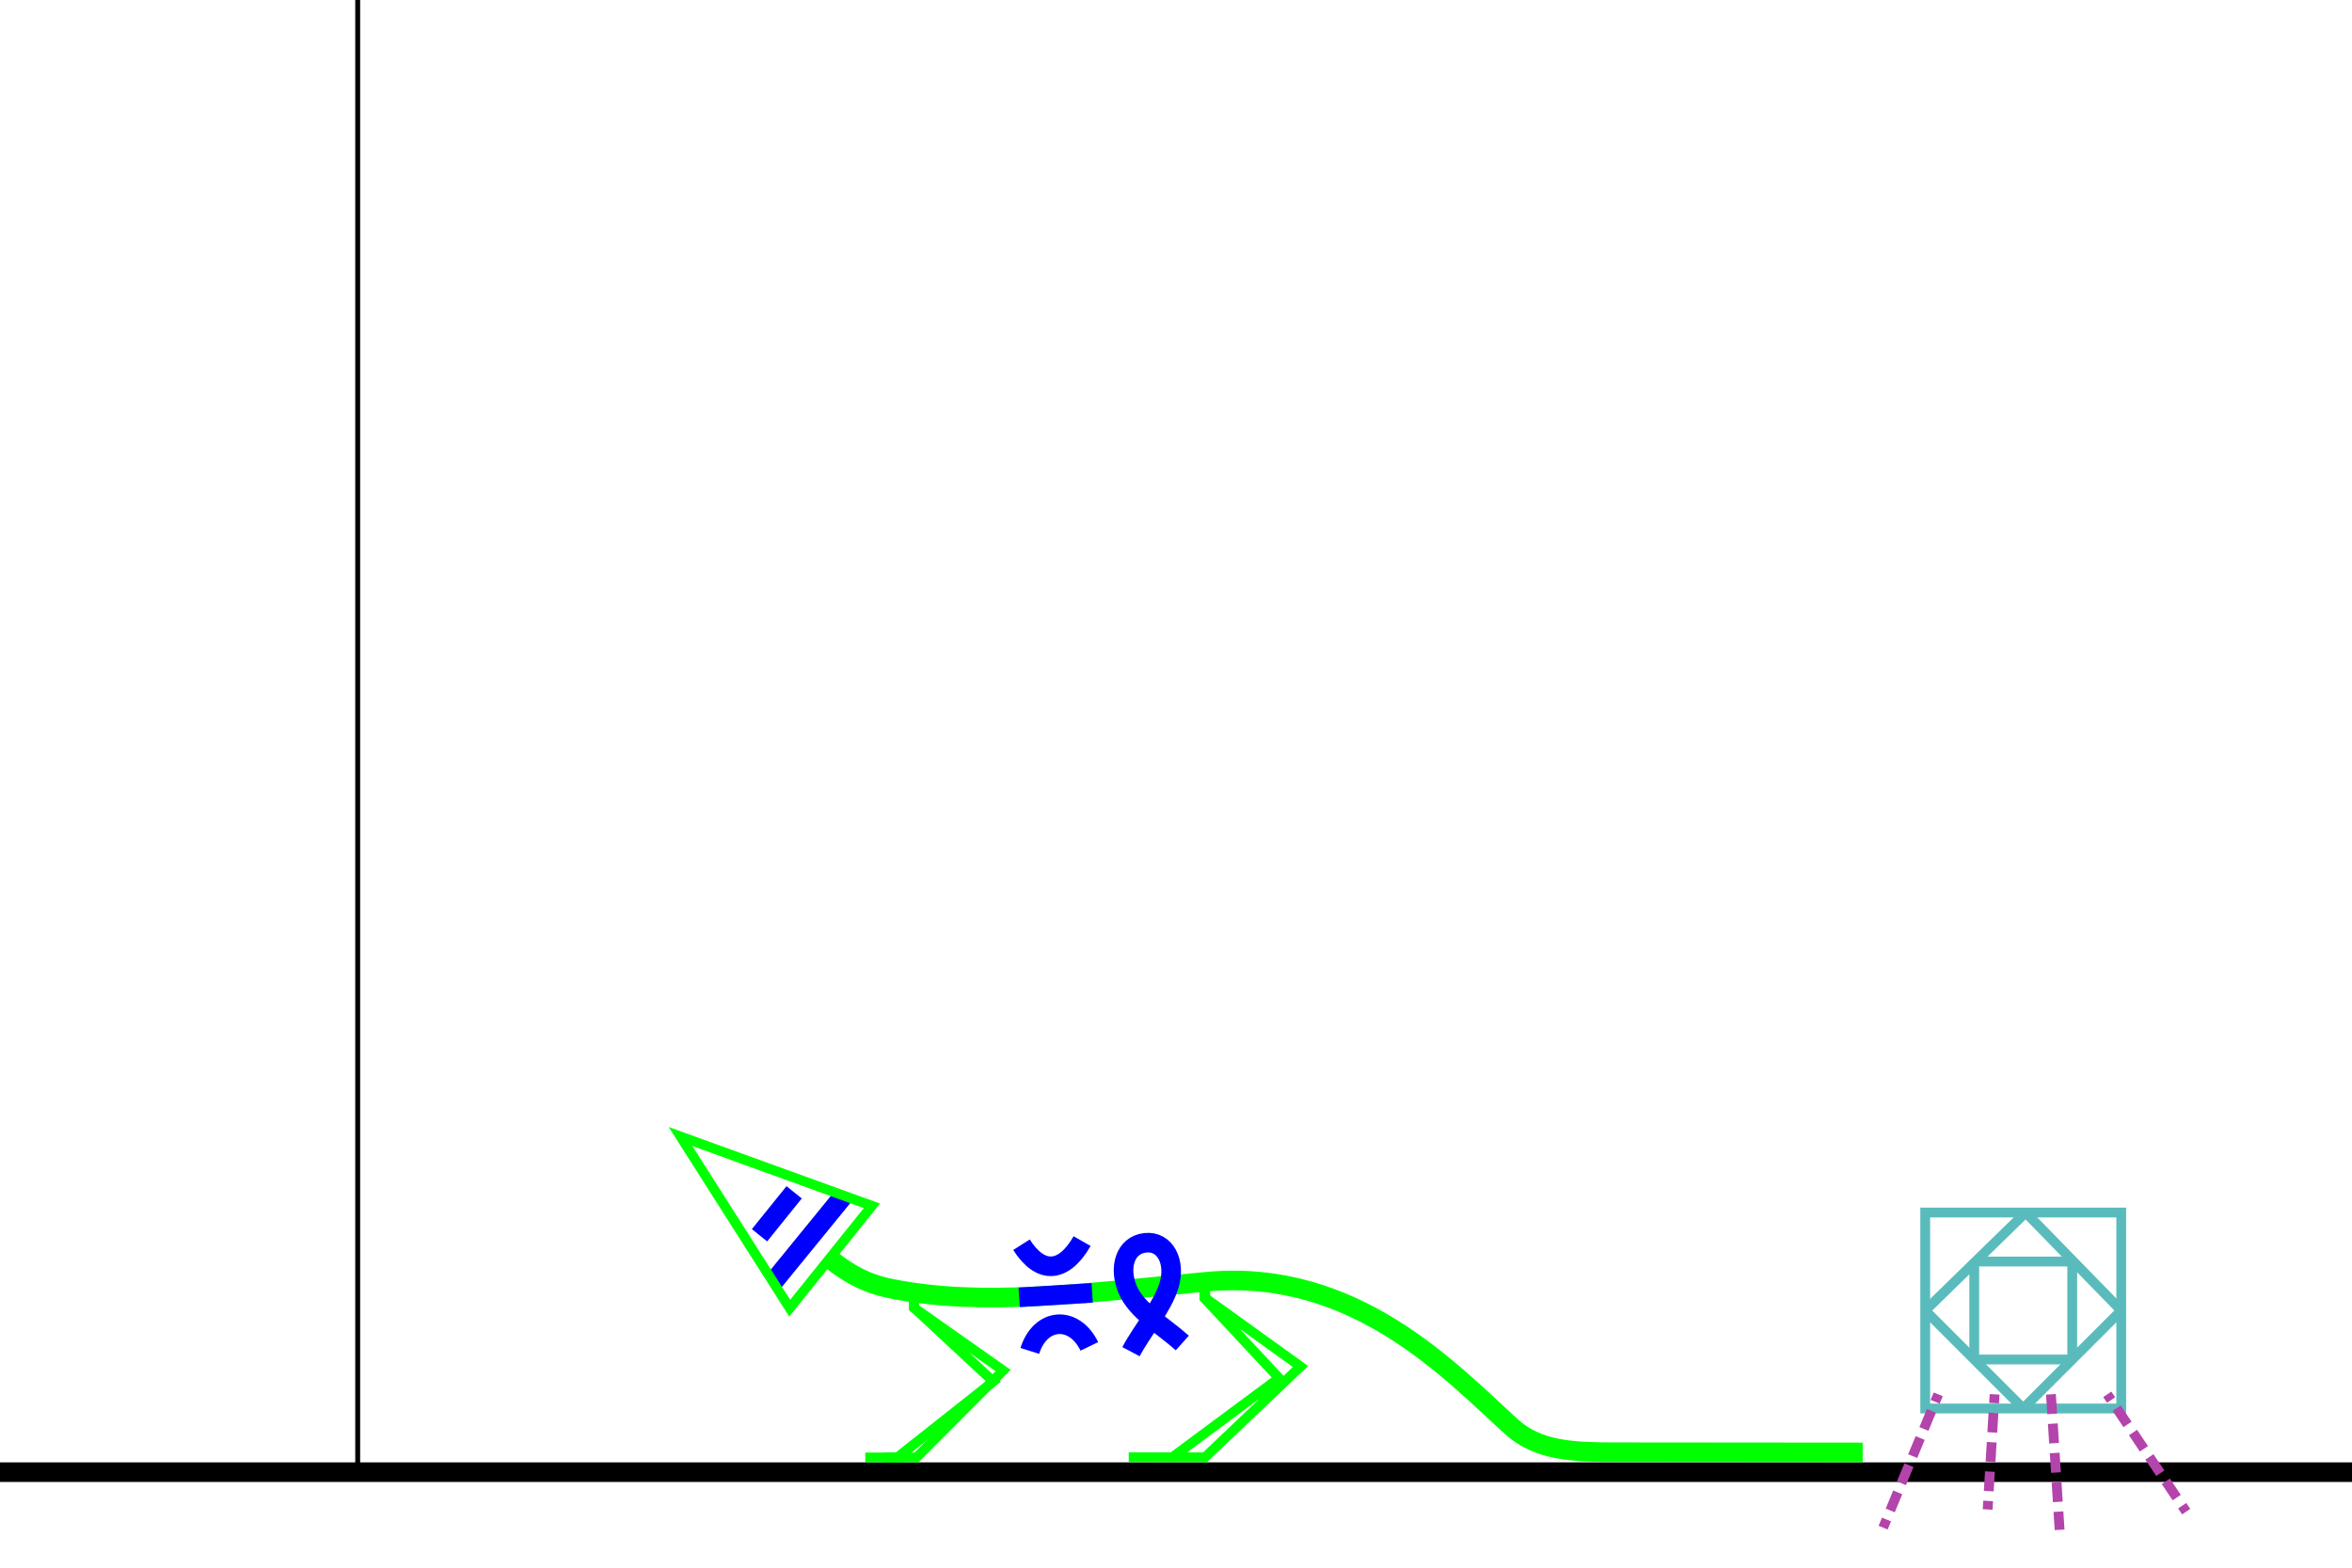
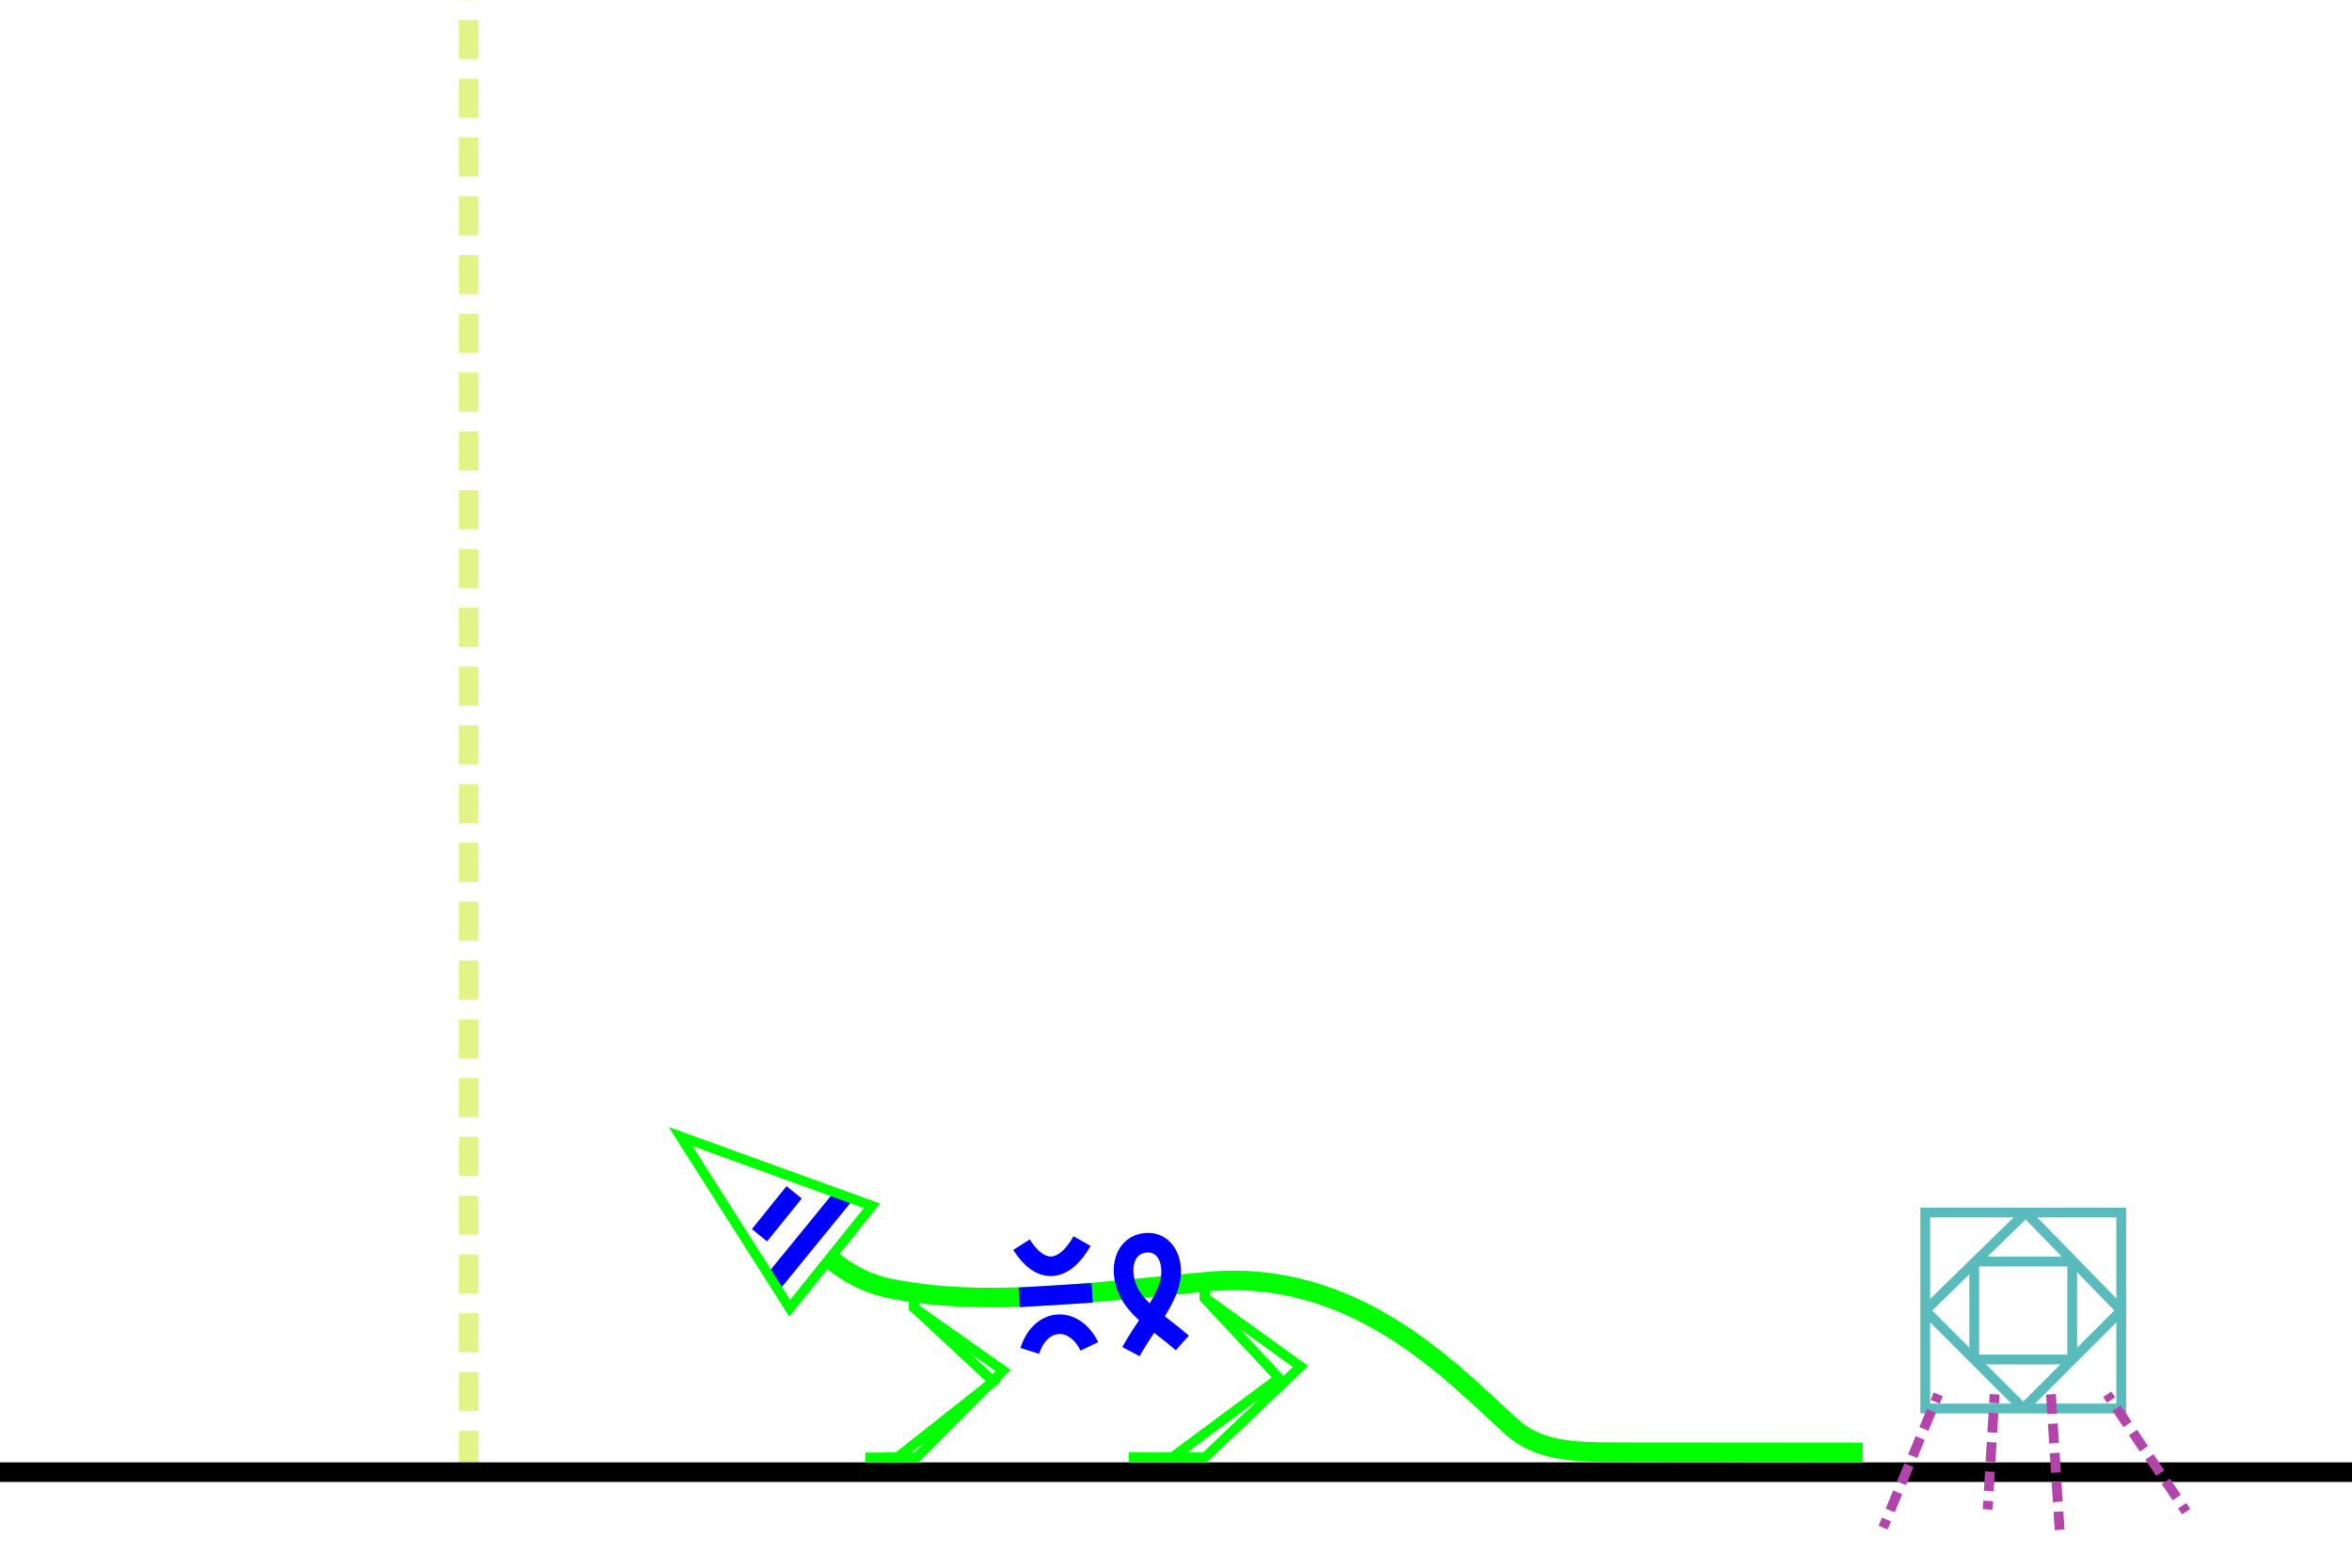
<svg xmlns="http://www.w3.org/2000/svg" width="480" height="320" id="svg2" version="1.1">
  <defs id="defs4" />
  <g id="layer1" transform="translate(0,0)">
    <g id="g3097" transform="matrix(-0.780648,-0.6249709,-0.6249709,0.780648,515.7611,310.9065)">
      <path id="path3028-1-1" d="M 309.988,162.475 L 310.196,185.449" style="fill:none;stroke:#0000ff;stroke-width:4;stroke-linecap:butt;stroke-linejoin:bevel;marker:none;stroke-miterlimit:4;stroke-dasharray:none;stroke-dashoffset:0;stroke-opacity:1;visibility:visible;display:inline;overflow:visible;enable-background:accumulate" />
      <path id="rect10452-0-7-5-7" d="M 318.311,168.331 L 318.349,179.593" style="fill:none;stroke:#0000ff;stroke-width:4;stroke-linecap:butt;stroke-linejoin:bevel;marker:none;stroke-miterlimit:4;stroke-dasharray:none;stroke-dashoffset:0;stroke-opacity:1;visibility:visible;display:inline;overflow:visible;enable-background:accumulate" />
      <path d="M 304.197,160.565 C 304.197,160.565 343.538,173.932 343.538,173.932 L 304.238,187.359 C 304.238,187.359 304.197,160.565 304.197,160.565 L 304.197,160.565 z" style="fill:none;stroke:#00ff00;stroke-width:2;stroke-linecap:butt;stroke-linejoin:miter;stroke-miterlimit:4;stroke-dasharray:none;stroke-opacity:1" id="path10399-9-40" />
    </g>
+     <path style="fill:none;stroke:#e2f487;stroke-width:4;stroke-linecap:butt;stroke-linejoin:miter;stroke-miterlimit:4;stroke-opacity:1;stroke-dasharray:8,4;stroke-dashoffset:0" d="m 95.627,300.049 0,-305.82" id="path5844" />
    <path style="fill:none;fill-rule:evenodd;stroke:#000000;stroke-width:4;stroke-linecap:butt;stroke-linejoin:miter;stroke-miterlimit:4;stroke-dasharray:none;stroke-opacity:1" d="M -16.5,300.5 L 502,300.5" id="path3080" />
    <path style="fill:none;stroke:#00ff00;stroke-width:4;stroke-linecap:butt;stroke-linejoin:miter;marker-start:none;marker-mid:none;marker-end:none;stroke-miterlimit:4;stroke-dasharray:none;stroke-opacity:1" d="M 169.71,257.234 C 173.06,259.843 176.604,262.015 182.032,263.082 C 200.306,266.674 219.768,264.132 246.193,261.637 C 276.458,258.768 296.093,279.998 308.466,291.229 C 313.912,296.173 321.042,296.429 329.896,296.429 C 345.392,296.429 363.988,296.471 380.137,296.471" id="path2826-1-1-1" />
    <g id="g2942" transform="matrix(-5.6624089e-2,-0.7979935,0.7979935,-5.6624089e-2,136.2253,424.9471)">
      <path id="rect10452-1-7-4-2-2" d="M 206.663,105.195 C 198.749,109.462 198.55,115.359 206.487,120.682" style="fill:none;stroke:#0000ff;stroke-width:5;stroke-linecap:butt;stroke-linejoin:miter;stroke-miterlimit:4;stroke-dasharray:none;stroke-opacity:1" />
      <path id="rect10452-1-4-4-0-7-4" d="M 179.489,105.389 C 187.873,108.715 187.788,117.33 179.562,120.626" style="fill:none;stroke:#0000ff;stroke-width:5;stroke-linecap:butt;stroke-linejoin:miter;stroke-miterlimit:4;stroke-dasharray:none;stroke-opacity:1" />
      <path id="rect10452-0-7-4-1-5" d="M 193.135,122.315 L 193.312,103.654" style="fill:none;stroke:#0000ff;stroke-width:5;stroke-linecap:butt;stroke-linejoin:bevel;stroke-miterlimit:4;stroke-dasharray:none;stroke-opacity:1" />
    </g>
    <path style="fill:none;stroke:#0000ff;stroke-width:4;stroke-linecap:butt;stroke-linejoin:miter;stroke-miterlimit:4;stroke-dasharray:none;stroke-opacity:1" d="M 230.816,275.907 C 233.153,271.492 237.225,266.862 238.6,262.288 C 239.976,257.715 237.861,253.225 233.724,253.683 C 229.586,254.141 228.26,258.754 230.113,263.178 C 231.966,267.603 237.301,270.572 241.287,274.13" id="path3030-6-8" />
    <path d="M 186.511,263.417 C 186.511,263.417 186.533,266.949 186.533,266.949 C 186.533,266.949 202.719,282.004 202.719,282.004 L 183.133,297.488 L 176.59,297.498" style="fill:none;stroke:#00ff00;stroke-width:2px;stroke-linecap:butt;stroke-linejoin:miter;stroke-opacity:1" id="path10402-6-4-7-7" />
    <path id="path10436-7-5-1" style="fill:none;stroke:#00ff00;stroke-width:2px;stroke-linecap:butt;stroke-linejoin:miter;stroke-opacity:1" d="M 245.792,261.765 C 245.792,261.765 245.795,264.995 245.795,264.995 C 245.795,264.995 261.023,281.305 261.023,281.305 C 261.023,281.305 239.218,297.479 239.218,297.479 C 239.218,297.479 230.357,297.454 230.357,297.454 M 245.792,261.765 C 245.792,261.765 246.045,264.995 246.045,264.995 C 246.045,264.995 265.398,278.93 265.398,278.93 C 265.398,278.93 245.905,297.479 245.905,297.479 C 245.905,297.479 237.045,297.454 237.045,297.454" />
    <path id="path3936" style="fill:none;stroke:#00ff00;stroke-width:2px;stroke-linecap:butt;stroke-linejoin:miter;stroke-opacity:1" d="M 186.511,263.417 C 186.511,263.417 186.533,266.949 186.533,266.949 C 186.533,266.949 204.719,279.754 204.719,279.754 L 187.037,297.499 L 180.494,297.509" />
    <g style="display:inline" id="g5142" transform="translate(42.905,57.50362)">
      <rect y="200" x="360" height="20" width="20" id="rect5063" style="fill:none;stroke:#59bbbc;stroke-width:2;stroke-linecap:butt;stroke-linejoin:bevel;marker:none;stroke-miterlimit:4;stroke-dasharray:none;stroke-dashoffset:0;stroke-opacity:1;visibility:visible;display:inline;overflow:visible;enable-background:accumulate" />
      <path id="path5065-9" d="M 370.5,190 L 350,210 L 370,230 L 390,210 L 370.5,190 z" style="fill:none;stroke:#59bbbc;stroke-width:2;stroke-linecap:butt;stroke-linejoin:bevel;stroke-miterlimit:4;stroke-dasharray:none;stroke-opacity:1;display:inline" />
      <rect y="190" x="350" height="40" width="40" id="rect5089" style="fill:none;stroke:#59bbbc;stroke-width:2;stroke-linecap:butt;stroke-linejoin:miter;marker:none;stroke-miterlimit:4;stroke-dasharray:none;stroke-dashoffset:0;stroke-opacity:1;visibility:visible;display:inline;overflow:visible;enable-background:accumulate" />
    </g>
    <path style="opacity:1;fill:none;fill-opacity:1;fill-rule:nonzero;stroke:#b344ac;stroke-width:2;stroke-linecap:butt;stroke-linejoin:bevel;marker:none;marker-start:none;marker-mid:none;marker-end:none;stroke-miterlimit:4;stroke-dasharray:4,2;stroke-dashoffset:2.2;stroke-opacity:1;visibility:visible;display:inline;overflow:visible;enable-background:accumulate" d="M 384.311,311.828 L 395.56,284.611" id="path5842" />
    <path style="opacity:1;fill:none;fill-opacity:1;fill-rule:nonzero;stroke:#b344ac;stroke-width:2;stroke-linecap:butt;stroke-linejoin:bevel;marker:none;marker-start:none;marker-mid:none;marker-end:none;stroke-miterlimit:4;stroke-dasharray:4,2;stroke-dashoffset:2.6;stroke-opacity:1;visibility:visible;display:inline;overflow:visible;enable-background:accumulate" d="M 430.059,284.611 L 446.158,308.558" id="path5840" />
    <path style="opacity:1;fill:none;fill-opacity:1;fill-rule:nonzero;stroke:#b344ac;stroke-width:2;stroke-linecap:butt;stroke-linejoin:bevel;marker:none;marker-start:none;marker-mid:none;marker-end:none;stroke-miterlimit:4;stroke-dasharray:4,2;stroke-dashoffset:2.2;stroke-opacity:1;visibility:visible;display:inline;overflow:visible;enable-background:accumulate" d="M 407.06,284.611 L 405.643,308.116" id="path5838" />
    <path style="opacity:1;fill:none;fill-opacity:1;fill-rule:nonzero;stroke:#b344ac;stroke-width:2;stroke-linecap:butt;stroke-linejoin:bevel;marker:none;marker-start:none;marker-mid:none;marker-end:none;stroke-miterlimit:4;stroke-dasharray:4,2;stroke-dashoffset:0;stroke-opacity:1;visibility:visible;display:inline;overflow:visible;enable-background:accumulate" d="M 418.559,284.611 L 420.328,312.27" id="path5827" />
-     <path style="fill:none;fill-rule:evenodd;stroke:#000000;stroke-width:1px;stroke-linecap:butt;stroke-linejoin:miter;stroke-opacity:1" d="M 73,300 L 73,-13.5" id="path5844" />
  </g>
</svg>
